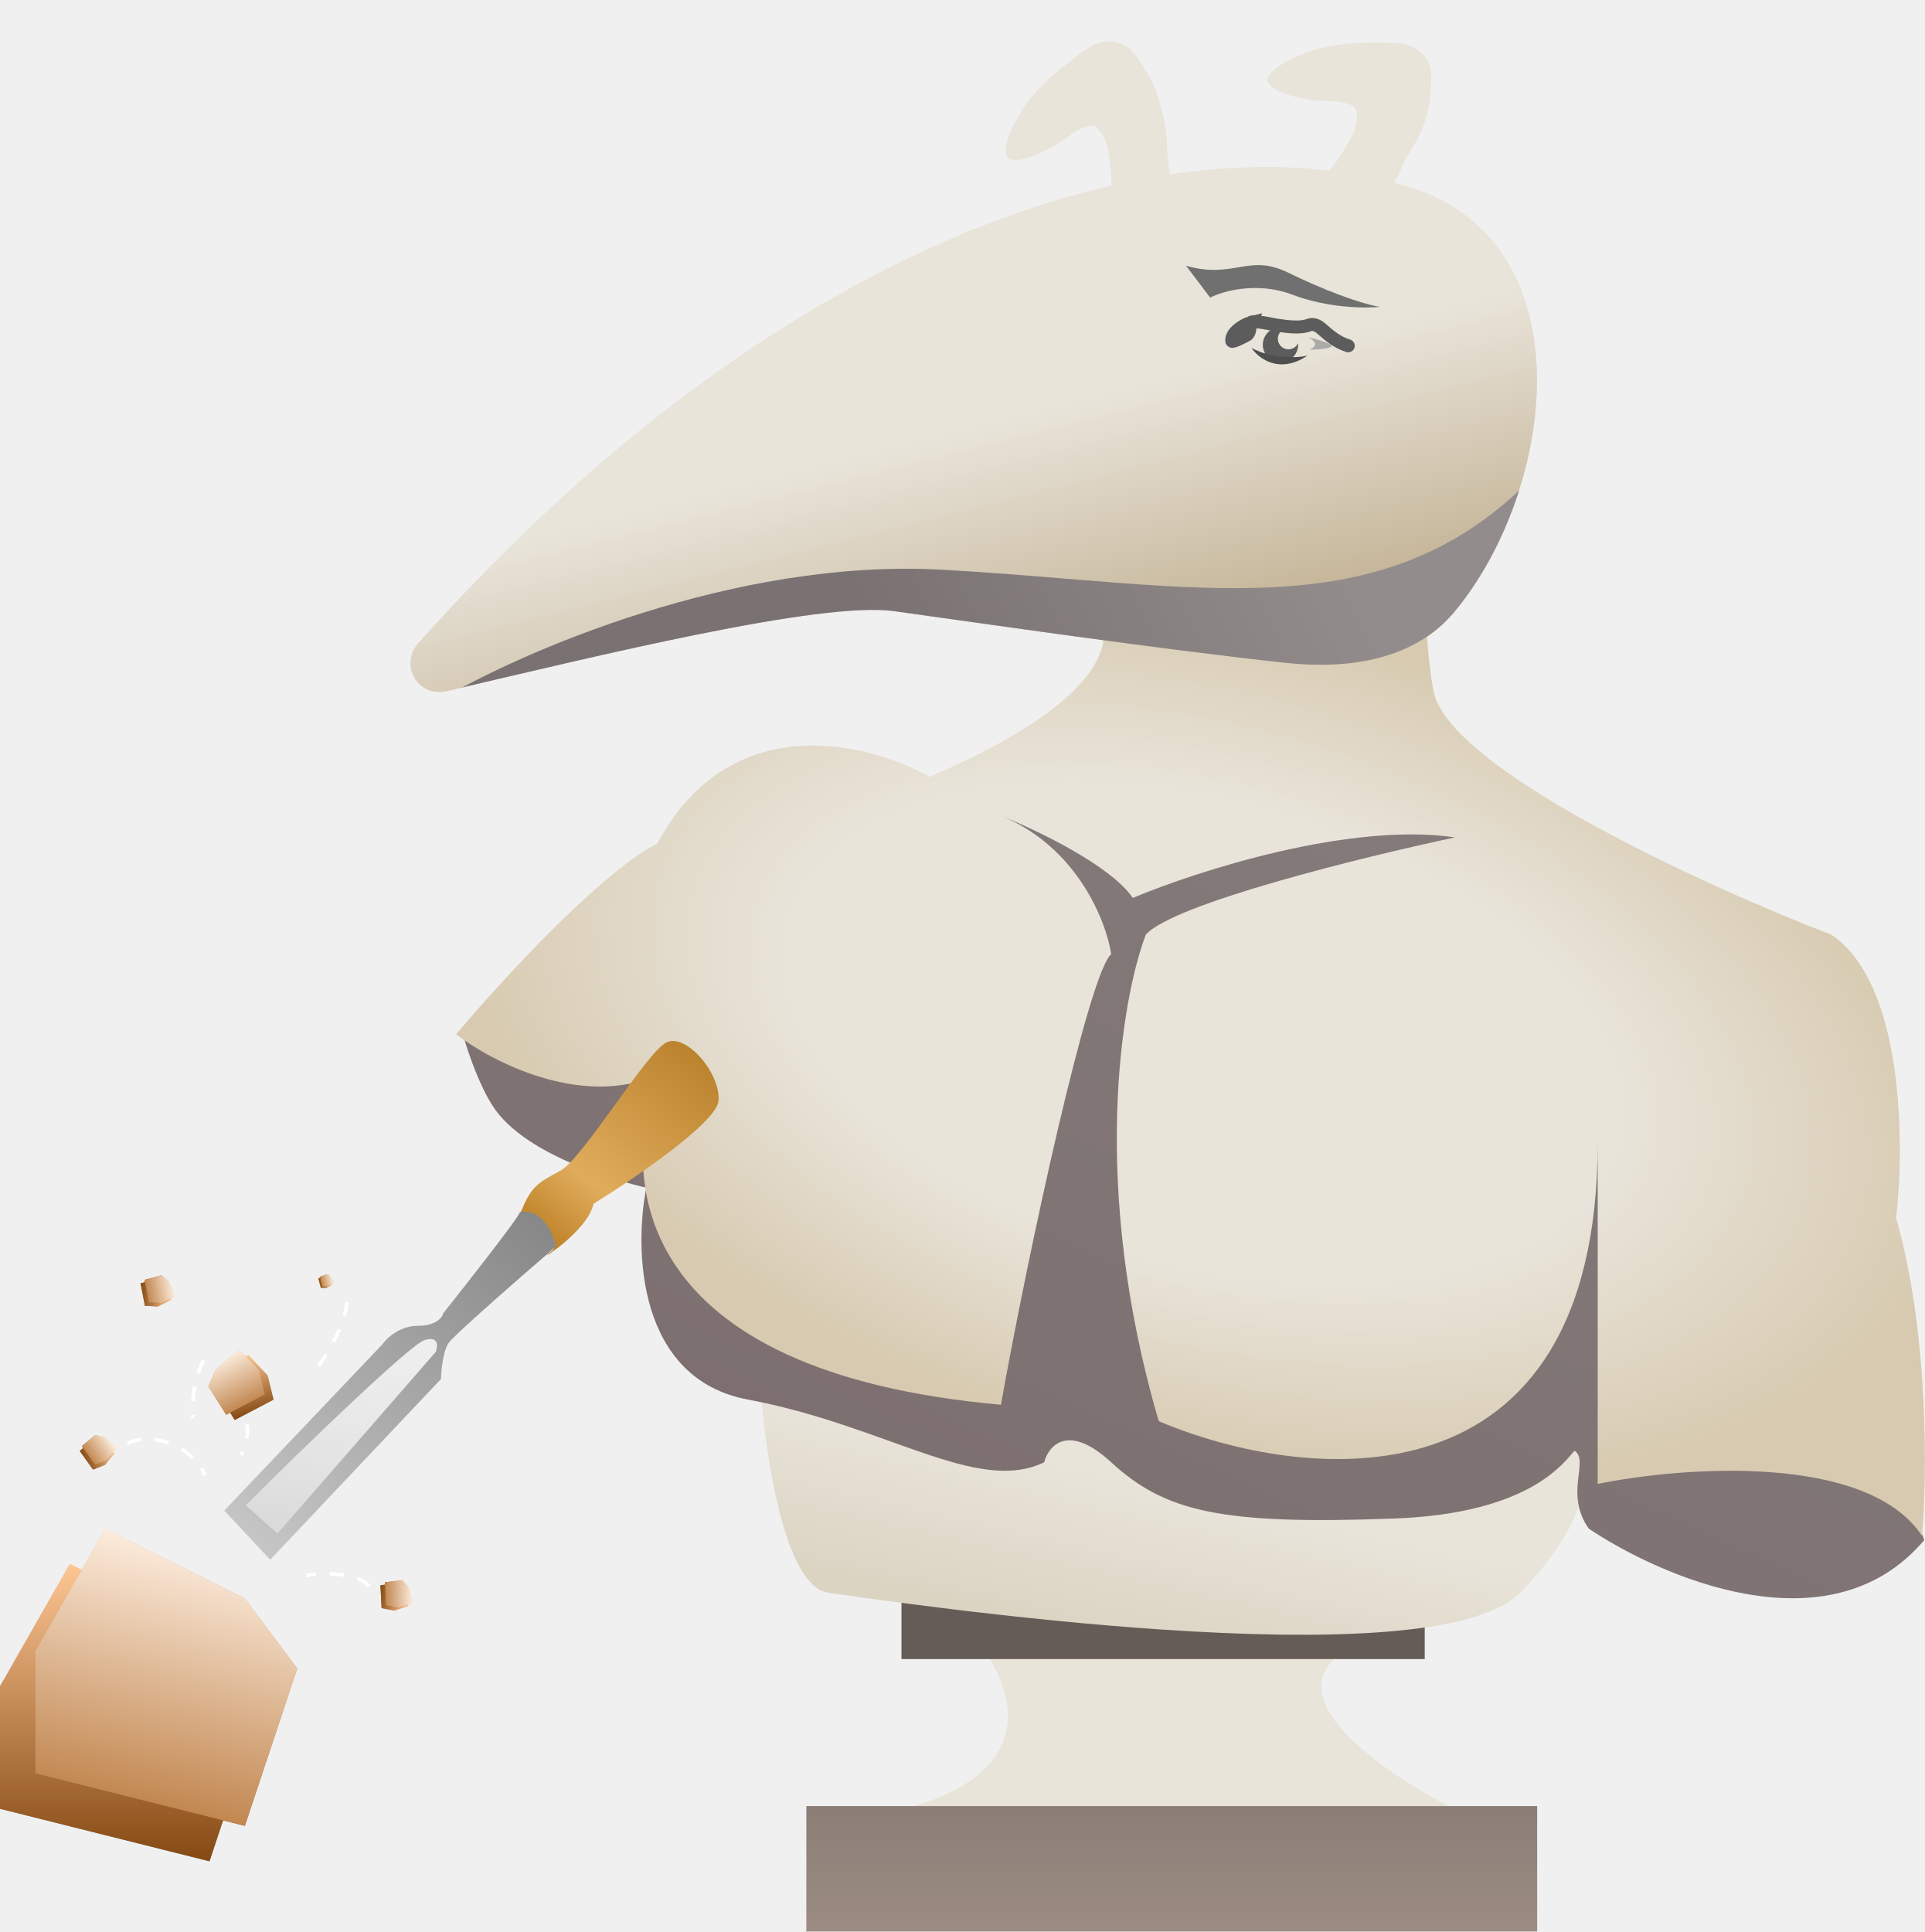
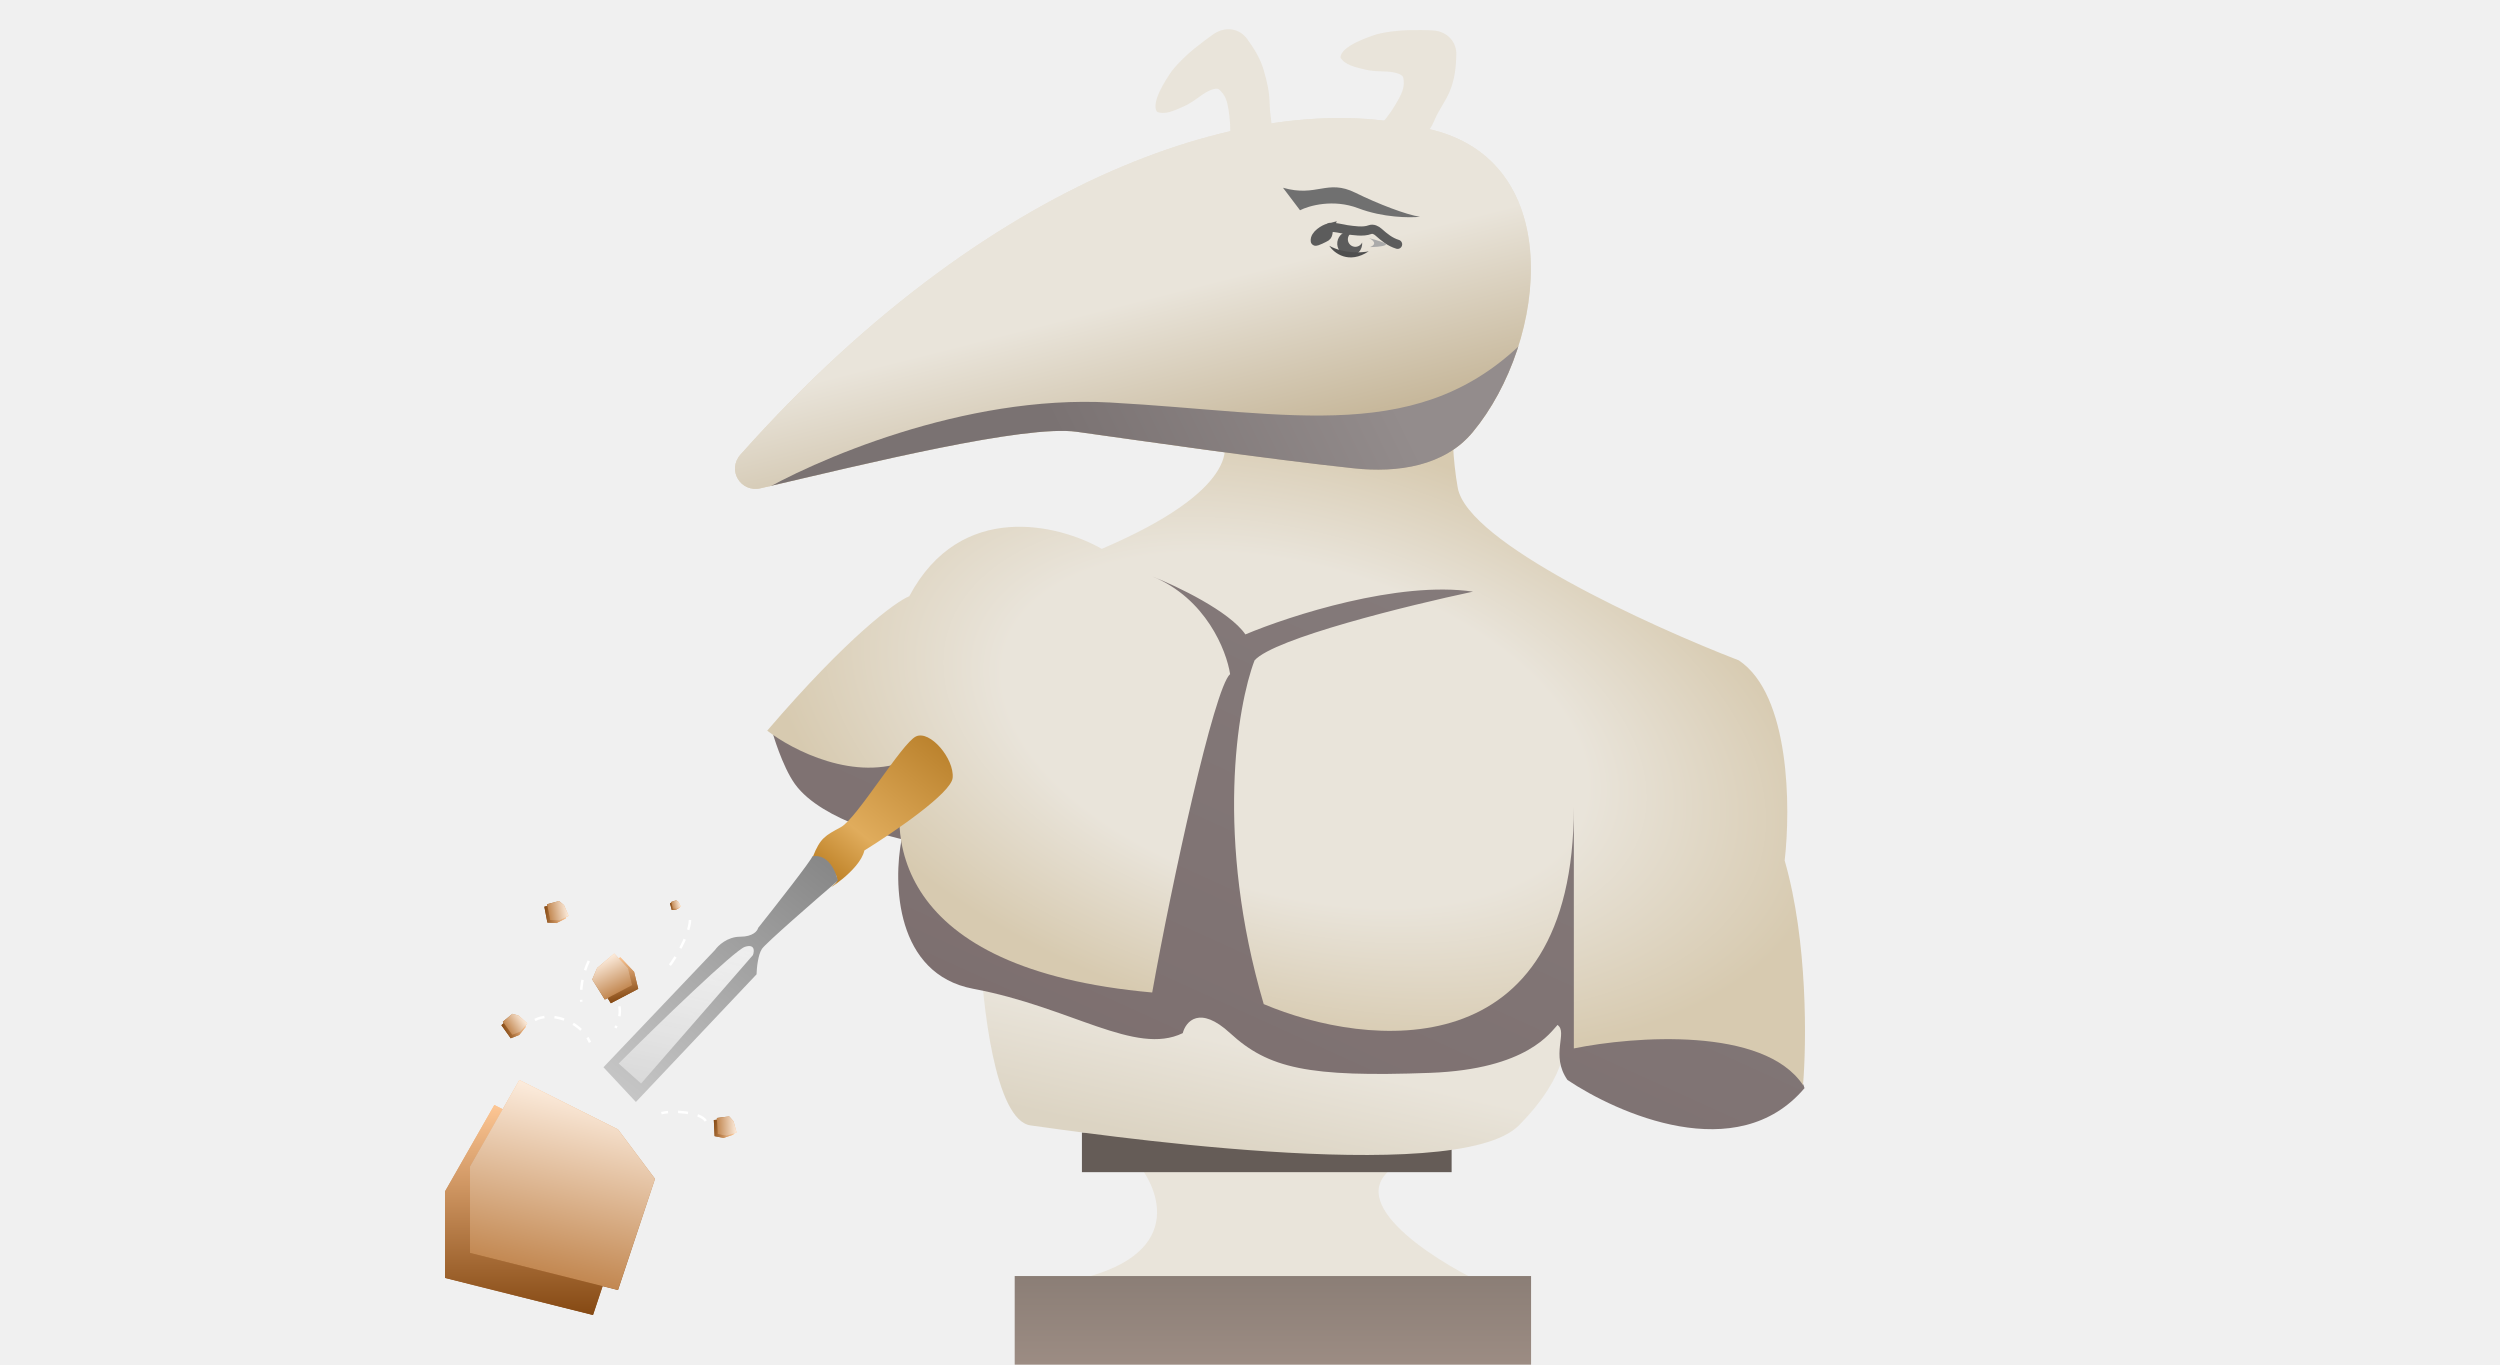
- <svg xmlns="http://www.w3.org/2000/svg" width="272" height="273" viewBox="0 0 272 273" fill="none">
+ <svg xmlns="http://www.w3.org/2000/svg" width="500" height="273" viewBox="25 0 272 273" fill="none">
  <path d="M122.825 256.603C147.84 252.488 143.671 238.885 138.459 232.598H191.188C178.19 239.342 196.604 251.411 207.436 256.603C168.809 258.317 97.809 260.718 122.825 256.603Z" fill="#E9E4DA" />
  <rect x="113.941" y="255.208" width="103.272" height="17.721" fill="url(#paint0_linear_530_226)" />
  <rect x="127.385" y="226.488" width="73.94" height="7.944" fill="#655C57" />
  <path d="M117.132 225.086C110.009 224.135 107.409 200.632 107 189C112.731 192.569 126.465 200.738 135.553 204.862C144.64 208.986 148.754 203.144 149.675 199.707C164.412 217.473 204.938 210.546 223.359 204.862C224.69 207.374 224.833 214.935 214.763 225.086C202.175 237.776 126.035 226.276 117.132 225.086Z" fill="url(#paint1_linear_530_226)" />
  <path d="M105.691 197.767C90.048 194.834 89.6 176.583 91.331 167.824C91.331 167.824 75.484 164.425 70 156.825C67.426 153.258 65.5 146.5 65.5 146.5L100.497 139.715L109.663 181.268L139.606 193.795L152.133 132.687L132.579 110.688L144.189 106.716L171.688 117.105L210.491 110.688L219.963 117.105L174.438 132.687L169.549 193.795C179.428 193.999 201.447 194.284 210.491 193.795C219.535 193.306 221.648 168.619 224.5 156.5C228.411 160.655 230.555 191.758 228.213 206.628C259.5 202.228 270.377 212.127 271.905 217.627C258.461 233.515 234.379 222.62 224.5 216C221 211 224.639 206.426 222.5 205C221.176 206.324 216.602 213.838 197.048 214.572C172.604 215.488 164.66 213.655 157.022 206.628C150.911 201.006 148.161 204.285 147.55 206.628C138.079 211.211 125.246 201.433 105.691 197.767Z" fill="url(#paint2_linear_530_226)" />
  <path d="M131.357 109.772C158.244 98.284 157.837 88.893 154.272 85.634C182.137 101.767 198.066 81.153 202.547 68.83C201.733 73.82 200.592 86.551 202.547 97.55C204.503 108.55 240.841 125.151 258.766 132.076C269.033 138.92 269.155 161.612 267.933 172.102C272.577 188.234 272.312 208.766 271.599 217.016C263.777 205.283 237.786 207.239 225.768 209.683V161.408C225.768 213.961 184.419 209.581 163.744 200.822C153.967 167.58 158.448 141.14 161.911 132.076C165.822 127.676 192.668 121.077 205.603 118.327C190.692 116.127 169.04 123.114 160.077 126.882C156.9 122.238 146.328 117.207 141.44 115.271C152.194 119.671 156.309 130.141 157.022 134.826C153.844 137.515 145.31 176.807 141.44 198.5C89.62 193.856 87.461 167.111 92.859 151.936C82.104 156.58 69.434 150.001 64.444 146.131C80.576 127.31 90.109 120.364 92.859 119.243C103.125 99.933 122.802 104.883 131.357 109.772Z" fill="url(#paint3_radial_530_226)" />
  <path d="M59.11 90.906C111.745 31.868 165.12 17.97 195.117 25.469C224.798 30.707 220.59 68.323 205.518 86.452C199.872 93.243 190.558 94.605 181.777 93.667C164.585 91.832 138.127 87.994 126.344 86.357C115.966 84.916 84.524 92.663 63.129 97.652C59.101 98.591 56.358 93.993 59.11 90.906Z" fill="url(#paint4_linear_530_226)" />
  <path d="M59.11 90.906C111.745 31.868 165.12 17.97 195.117 25.469C224.798 30.707 220.59 68.323 205.518 86.452C199.872 93.243 190.558 94.605 181.777 93.667C164.585 91.832 138.127 87.994 126.344 86.357C115.966 84.916 84.524 92.663 63.129 97.652C59.101 98.591 56.358 93.993 59.11 90.906Z" fill="url(#paint5_linear_530_226)" />
  <mask id="mask0_530_226" style="mask-type:alpha" maskUnits="userSpaceOnUse" x="57" y="23" width="161" height="75">
    <path d="M59.11 90.906C111.745 31.868 165.12 17.97 195.117 25.469C224.798 30.707 220.59 68.323 205.518 86.452C199.872 93.243 190.558 94.605 181.777 93.667C164.585 91.832 138.127 87.994 126.344 86.357C115.966 84.916 84.524 92.663 63.129 97.652C59.101 98.591 56.358 93.993 59.11 90.906Z" fill="#E9E4DA" />
  </mask>
  <g mask="url(#mask0_530_226)">
    <path d="M133 80.5C103.8 78.9 73.5 92.167 62 99H135L214 94L217 67C195.5 89.5 169.5 82.5 133 80.5Z" fill="url(#paint6_linear_530_226)" />
  </g>
  <path d="M156.963 27.845C156.824 29.178 156.714 30.647 156.888 31.982L165.493 28.724C165.266 27.877 165.248 26.849 165.302 25.983C165.414 24.191 165.009 23.361 164.931 20.745C164.853 18.13 164.424 16.531 163.851 14.398C163.16 11.825 161.865 9.769 160.445 7.809C158.897 5.672 156.12 5.211 153.804 6.763C152.461 7.663 151.192 8.687 149.916 9.677C148.505 10.772 145.883 13.3 144.928 14.822C144.38 15.696 141.078 20.513 142.399 22.354C143.96 23.032 145.917 22.079 147.34 21.466C149.319 20.613 149.892 20.012 151.688 18.788C152.272 18.39 154.172 17.305 154.864 17.935C156.067 19.032 156.434 20.221 156.683 21.801C156.996 23.788 157.172 25.838 156.963 27.845Z" fill="#E9E4DA" />
  <path d="M187.288 24.724C187.207 24.809 187.126 24.895 187.045 24.982C185.721 26.395 186.483 28.495 188.336 29.056L193.513 30.623C193.849 29.813 194.461 28.988 195.032 28.335C196.214 26.982 197.233 25.644 197.933 23.957C198.774 21.934 200.102 20.309 200.949 18.269C201.971 15.808 202.198 13.389 202.268 10.969C202.345 8.333 200.425 6.273 197.643 6.091C196.03 5.985 194.4 6.022 192.785 6.029C190.999 6.035 187.379 6.44 185.694 7.064C184.727 7.422 179.172 9.225 179.096 11.489C179.92 12.979 182.052 13.417 183.553 13.799C185.642 14.331 186.462 14.204 188.632 14.329C189.338 14.37 191.505 14.67 191.669 15.59C191.953 17.193 191.519 18.359 190.753 19.764C189.789 21.529 188.678 23.261 187.288 24.724Z" fill="#E9E4DA" />
  <path d="M171.004 42.051L167.598 37.55C174.38 39.496 176.409 35.747 182.067 38.544C186.592 40.782 192.365 42.99 195 43.355C192.955 43.576 187.621 43.543 182.645 41.646C177.669 39.749 172.811 41.126 171.004 42.051Z" fill="#707070" />
  <path d="M184.991 49.416C186.587 48.795 185.539 47.97 184.815 47.636C186.175 47.96 188.733 48.69 188.085 49.018C187.438 49.345 185.753 49.419 184.991 49.416Z" fill="#AAAAAA" />
  <path fill-rule="evenodd" clip-rule="evenodd" d="M183.426 48.493C183.157 49.077 182.53 49.442 181.861 49.349C181.042 49.236 180.47 48.48 180.584 47.661C180.676 46.992 181.198 46.488 181.832 46.388C181.659 46.321 181.475 46.274 181.283 46.247C179.918 46.058 178.659 47.012 178.47 48.376C178.281 49.741 179.234 51.001 180.599 51.189C181.964 51.378 183.223 50.425 183.412 49.06C183.439 48.868 183.443 48.678 183.426 48.493Z" fill="#5C5C5C" />
  <path d="M174.062 48.203C173.888 46.976 175.853 45.803 176.774 45.58C176.553 46.082 176.746 46.966 176.207 47.335C176.044 47.447 174.098 48.457 174.062 48.203Z" fill="#D9D9D9" />
  <path d="M176.774 45.58C175.853 45.803 173.888 46.976 174.062 48.203C174.098 48.457 176.044 47.447 176.207 47.335C176.746 46.966 176.553 46.082 176.774 45.58ZM176.774 45.58C176.952 45.177 180.115 45.901 180.349 45.934C181.677 46.117 183.654 46.442 184.959 45.937C185.614 45.683 186.262 46.031 186.735 46.45C187.903 47.486 188.976 48.382 190.518 48.863" stroke="#5C5C5C" stroke-width="1.833" stroke-linecap="round" />
  <path d="M176.85 49.16C177.821 50.637 180.762 52.925 184.758 50.254C183.372 50.566 179.849 50.783 176.85 49.16Z" fill="#4F4F4F" />
  <path d="M33.169 200.647L30.65 196.628L31.636 194.33L33.344 192.887L35.052 191.443L37.821 194.373L38.646 197.774L33.169 200.647Z" fill="url(#paint7_linear_530_226)" />
  <path d="M33.169 200.647L30.65 196.628L31.636 194.33L33.344 192.887L35.052 191.443L37.821 194.373L38.646 197.774L33.169 200.647Z" fill="url(#paint8_linear_530_226)" />
  <path d="M31.962 199.911L29.443 195.892L30.429 193.594L32.136 192.151L33.844 190.707L36.613 193.637L37.439 197.038L31.962 199.911Z" fill="url(#paint9_linear_530_226)" />
  <path d="M31.962 199.911L29.443 195.892L30.429 193.594L32.136 192.151L33.844 190.707L36.613 193.637L37.439 197.038L31.962 199.911Z" fill="url(#paint10_linear_530_226)" />
  <path d="M29.6 263L37 240.765L29.6 230.882L19.733 225.941L9.867 221L0 238.294V255.588L29.6 263Z" fill="url(#paint11_linear_530_226)" />
  <path d="M29.6 263L37 240.765L29.6 230.882L19.733 225.941L9.867 221L0 238.294V255.588L29.6 263Z" fill="url(#paint12_linear_530_226)" />
  <path d="M34.6 258L42 235.765L34.6 225.882L24.733 220.941L14.867 216L5 233.294V250.588L34.6 258Z" fill="url(#paint13_linear_530_226)" />
  <path d="M34.6 258L42 235.765L34.6 225.882L24.733 220.941L14.867 216L5 233.294V250.588L34.6 258Z" fill="url(#paint14_linear_530_226)" />
  <path d="M11.276 205.026L13.178 203.441L14.435 203.789L15.302 204.571L16.169 205.353L14.848 206.991L13.147 207.657L11.276 205.026Z" fill="url(#paint15_linear_530_226)" />
  <path d="M11.276 205.026L13.178 203.441L14.435 203.789L15.302 204.571L16.169 205.353L14.848 206.991L13.147 207.657L11.276 205.026Z" fill="url(#paint16_linear_530_226)" />
  <path d="M11.572 204.35L13.474 202.764L14.731 203.113L15.598 203.895L16.465 204.677L15.144 206.315L13.443 206.981L11.572 204.35Z" fill="url(#paint17_linear_530_226)" />
  <path d="M11.572 204.35L13.474 202.764L14.731 203.113L15.598 203.895L16.465 204.677L15.144 206.315L13.443 206.981L11.572 204.35Z" fill="url(#paint18_linear_530_226)" />
  <path d="M53.765 224.004L56.221 223.693L57.093 224.665L57.401 225.79L57.71 226.916L55.715 227.584L53.923 227.228L53.765 224.004Z" fill="url(#paint19_linear_530_226)" />
  <path d="M53.765 224.004L56.221 223.693L57.093 224.665L57.401 225.79L57.71 226.916L55.715 227.584L53.923 227.228L53.765 224.004Z" fill="url(#paint20_linear_530_226)" />
  <path d="M54.378 223.594L56.835 223.283L57.706 224.254L58.015 225.38L58.324 226.506L56.328 227.174L54.536 226.818L54.378 223.594Z" fill="url(#paint21_linear_530_226)" />
  <path d="M54.378 223.594L56.835 223.283L57.706 224.254L58.015 225.38L58.324 226.506L56.328 227.174L54.536 226.818L54.378 223.594Z" fill="url(#paint22_linear_530_226)" />
  <path d="M44.997 180.635L46.018 180.284L46.476 180.621L46.708 181.074L46.94 181.528L46.147 181.99L45.351 181.997L44.997 180.635Z" fill="url(#paint23_linear_530_226)" />
  <path d="M44.997 180.635L46.018 180.284L46.476 180.621L46.708 181.074L46.94 181.528L46.147 181.99L45.351 181.997L44.997 180.635Z" fill="url(#paint24_linear_530_226)" />
  <path d="M45.222 180.405L46.243 180.055L46.702 180.392L46.933 180.845L47.165 181.298L46.373 181.76L45.576 181.768L45.222 180.405Z" fill="url(#paint25_linear_530_226)" />
  <path d="M45.222 180.405L46.243 180.055L46.702 180.392L46.933 180.845L47.165 181.298L46.373 181.76L45.576 181.768L45.222 180.405Z" fill="url(#paint26_linear_530_226)" />
  <path d="M19.868 181.342L22.256 180.689L23.256 181.528L23.72 182.599L24.184 183.67L22.303 184.613L20.478 184.513L19.868 181.342Z" fill="url(#paint27_linear_530_226)" />
  <path d="M19.868 181.342L22.256 180.689L23.256 181.528L23.72 182.599L24.184 183.67L22.303 184.613L20.478 184.513L19.868 181.342Z" fill="url(#paint28_linear_530_226)" />
  <path d="M20.418 180.85L22.806 180.197L23.806 181.036L24.27 182.107L24.734 183.178L22.852 184.12L21.028 184.02L20.418 180.85Z" fill="url(#paint29_linear_530_226)" />
  <path d="M20.418 180.85L22.806 180.197L23.806 181.036L24.27 182.107L24.734 183.178L22.852 184.12L21.028 184.02L20.418 180.85Z" fill="url(#paint30_linear_530_226)" />
  <path d="M17.99 203.998C20.986 202.324 26.99 203.977 29 208.473" stroke="white" stroke-width="0.5" stroke-dasharray="2 2" />
  <path d="M52.157 224.191C51.033 222.392 45.474 222.021 43.279 222.641" stroke="white" stroke-width="0.5" stroke-dasharray="2 2" />
  <path d="M34.863 201.265C35.099 202.237 34.967 203.813 34.097 205.592" stroke="white" stroke-width="0.5" stroke-dasharray="2 2" />
  <path d="M49 184C48.936 186.999 45.5 193 43.713 194.433" stroke="white" stroke-width="0.5" stroke-dasharray="2 2" />
  <path d="M28.76 192.192C27.464 194.898 27.036 197.86 27.249 200.351" stroke="white" stroke-width="0.5" stroke-dasharray="2 2" />
  <path d="M101.531 155.572C101.246 158.63 89.639 166.531 83.872 170.099C83.007 174.158 75.183 178.855 77.836 176.898C79.959 175.332 75.878 172.543 73.572 171.345C75.071 167.568 76.02 167.147 79.198 165.416C82.377 163.685 91.367 148.647 94.178 147.296C96.988 145.946 101.887 151.749 101.531 155.572Z" fill="url(#paint31_linear_530_226)" />
  <path d="M73.474 171.267C76.622 170.7 78.184 174.278 78.571 176.138C73.846 180.196 64.195 188.601 63.398 189.762C62.6 190.922 62.341 193.646 62.311 194.863L38.178 220.396L31.688 213.451L54.002 189.996C54.611 189.112 56.47 187.345 59.04 187.342C61.609 187.339 62.501 186.168 62.625 185.583C66.175 181.122 73.315 172.013 73.474 171.267Z" fill="url(#paint32_linear_530_226)" />
  <path d="M61.583 191.022L39.215 216.702L34.734 212.708C42.591 204.807 57.972 189.989 59.987 189.363C62.001 188.737 61.89 190.208 61.583 191.022Z" fill="url(#paint33_linear_530_226)" />
  <defs>
    <linearGradient id="paint0_linear_530_226" x1="165.577" y1="255.208" x2="165.577" y2="272.929" gradientUnits="userSpaceOnUse">
      <stop stop-color="#8B7E76" />
      <stop offset="1" stop-color="#9C8C83" />
    </linearGradient>
    <linearGradient id="paint1_linear_530_226" x1="165.5" y1="189" x2="156" y2="231" gradientUnits="userSpaceOnUse">
      <stop offset="0.487" stop-color="#E9E4DA" />
      <stop offset="1" stop-color="#DCD4C3" />
    </linearGradient>
    <linearGradient id="paint2_linear_530_226" x1="209.5" y1="90.5" x2="151" y2="219" gradientUnits="userSpaceOnUse">
      <stop stop-color="#867D7D" />
      <stop offset="0.905" stop-color="#7E7171" />
      <stop offset="1" stop-color="#7D6F6F" />
      <stop offset="1" stop-color="#796B6B" />
    </linearGradient>
    <radialGradient id="paint3_radial_530_226" cx="0" cy="0" r="1" gradientUnits="userSpaceOnUse" gradientTransform="translate(170 146) rotate(105.55) scale(59.6846 109.079)">
      <stop offset="0.55" stop-color="#E9E4DA" />
      <stop offset="1" stop-color="#D7CAB0" />
    </radialGradient>
    <linearGradient id="paint4_linear_530_226" x1="144" y1="22" x2="147.5" y2="102" gradientUnits="userSpaceOnUse">
      <stop offset="0.303" stop-color="#E9E4DA" />
      <stop offset="1" stop-color="#DFD4BF" />
    </linearGradient>
    <linearGradient id="paint5_linear_530_226" x1="124" y1="41.5" x2="141" y2="109" gradientUnits="userSpaceOnUse">
      <stop offset="0.31" stop-color="#E9E4DA" />
      <stop offset="0.827" stop-color="#C4B496" />
    </linearGradient>
    <linearGradient id="paint6_linear_530_226" x1="185.5" y1="71" x2="128.5" y2="99" gradientUnits="userSpaceOnUse">
      <stop stop-color="#938C8C" />
      <stop offset="1" stop-color="#7A7272" />
    </linearGradient>
    <linearGradient id="paint7_linear_530_226" x1="33.351" y1="191.856" x2="35.356" y2="200.116" gradientUnits="userSpaceOnUse">
      <stop stop-color="#FDC694" />
      <stop offset="1" stop-color="#854913" />
    </linearGradient>
    <linearGradient id="paint8_linear_530_226" x1="33.351" y1="191.856" x2="35.356" y2="200.116" gradientUnits="userSpaceOnUse">
      <stop stop-color="#FDC694" />
      <stop offset="1" stop-color="#854913" />
    </linearGradient>
    <linearGradient id="paint9_linear_530_226" x1="32.143" y1="191.12" x2="34.148" y2="199.38" gradientUnits="userSpaceOnUse">
      <stop stop-color="#FDC694" />
      <stop offset="1" stop-color="#854913" />
    </linearGradient>
    <linearGradient id="paint10_linear_530_226" x1="32.143" y1="191.12" x2="36.688" y2="200.307" gradientUnits="userSpaceOnUse">
      <stop stop-color="#FFF1E4" />
      <stop offset="1" stop-color="#AF6622" />
    </linearGradient>
    <linearGradient id="paint11_linear_530_226" x1="18.5" y1="221" x2="18.5" y2="263" gradientUnits="userSpaceOnUse">
      <stop stop-color="#FDC694" />
      <stop offset="1" stop-color="#854913" />
    </linearGradient>
    <linearGradient id="paint12_linear_530_226" x1="18.5" y1="221" x2="18.5" y2="263" gradientUnits="userSpaceOnUse">
      <stop stop-color="#FDC694" />
      <stop offset="1" stop-color="#854913" />
    </linearGradient>
    <linearGradient id="paint13_linear_530_226" x1="23.5" y1="216" x2="23.5" y2="258" gradientUnits="userSpaceOnUse">
      <stop stop-color="#FDC694" />
      <stop offset="1" stop-color="#854913" />
    </linearGradient>
    <linearGradient id="paint14_linear_530_226" x1="23.5" y1="216" x2="12.366" y2="265.404" gradientUnits="userSpaceOnUse">
      <stop stop-color="#FFF1E4" />
      <stop offset="1" stop-color="#AF6622" />
    </linearGradient>
    <linearGradient id="paint15_linear_530_226" x1="15.836" y1="204.503" x2="11.704" y2="206.12" gradientUnits="userSpaceOnUse">
      <stop stop-color="#FDC694" />
      <stop offset="1" stop-color="#854913" />
    </linearGradient>
    <linearGradient id="paint16_linear_530_226" x1="15.836" y1="204.503" x2="11.704" y2="206.12" gradientUnits="userSpaceOnUse">
      <stop stop-color="#FDC694" />
      <stop offset="1" stop-color="#854913" />
    </linearGradient>
    <linearGradient id="paint17_linear_530_226" x1="16.132" y1="203.826" x2="12" y2="205.443" gradientUnits="userSpaceOnUse">
      <stop stop-color="#FDC694" />
      <stop offset="1" stop-color="#854913" />
    </linearGradient>
    <linearGradient id="paint18_linear_530_226" x1="16.132" y1="203.826" x2="11.699" y2="206.822" gradientUnits="userSpaceOnUse">
      <stop stop-color="#FFF1E4" />
      <stop offset="1" stop-color="#AF6622" />
    </linearGradient>
    <linearGradient id="paint19_linear_530_226" x1="57.888" y1="226.02" x2="53.536" y2="225.156" gradientUnits="userSpaceOnUse">
      <stop stop-color="#FDC694" />
      <stop offset="1" stop-color="#854913" />
    </linearGradient>
    <linearGradient id="paint20_linear_530_226" x1="57.888" y1="226.02" x2="53.536" y2="225.156" gradientUnits="userSpaceOnUse">
      <stop stop-color="#FDC694" />
      <stop offset="1" stop-color="#854913" />
    </linearGradient>
    <linearGradient id="paint21_linear_530_226" x1="58.502" y1="225.61" x2="54.15" y2="224.746" gradientUnits="userSpaceOnUse">
      <stop stop-color="#FDC694" />
      <stop offset="1" stop-color="#854913" />
    </linearGradient>
    <linearGradient id="paint22_linear_530_226" x1="58.502" y1="225.61" x2="53.153" y2="225.745" gradientUnits="userSpaceOnUse">
      <stop stop-color="#FFF1E4" />
      <stop offset="1" stop-color="#AF6622" />
    </linearGradient>
    <linearGradient id="paint23_linear_530_226" x1="46.936" y1="181.129" x2="45.002" y2="181.147" gradientUnits="userSpaceOnUse">
      <stop stop-color="#FDC694" />
      <stop offset="1" stop-color="#854913" />
    </linearGradient>
    <linearGradient id="paint24_linear_530_226" x1="46.936" y1="181.129" x2="45.002" y2="181.147" gradientUnits="userSpaceOnUse">
      <stop stop-color="#FDC694" />
      <stop offset="1" stop-color="#854913" />
    </linearGradient>
    <linearGradient id="paint25_linear_530_226" x1="47.161" y1="180.9" x2="45.227" y2="180.917" gradientUnits="userSpaceOnUse">
      <stop stop-color="#FDC694" />
      <stop offset="1" stop-color="#854913" />
    </linearGradient>
    <linearGradient id="paint26_linear_530_226" x1="47.161" y1="180.9" x2="44.891" y2="181.433" gradientUnits="userSpaceOnUse">
      <stop stop-color="#FFF1E4" />
      <stop offset="1" stop-color="#AF6622" />
    </linearGradient>
    <linearGradient id="paint27_linear_530_226" x1="24.234" y1="182.758" x2="19.804" y2="182.515" gradientUnits="userSpaceOnUse">
      <stop stop-color="#FDC694" />
      <stop offset="1" stop-color="#854913" />
    </linearGradient>
    <linearGradient id="paint28_linear_530_226" x1="24.234" y1="182.758" x2="19.804" y2="182.515" gradientUnits="userSpaceOnUse">
      <stop stop-color="#FDC694" />
      <stop offset="1" stop-color="#854913" />
    </linearGradient>
    <linearGradient id="paint29_linear_530_226" x1="24.784" y1="182.266" x2="20.354" y2="182.023" gradientUnits="userSpaceOnUse">
      <stop stop-color="#FDC694" />
      <stop offset="1" stop-color="#854913" />
    </linearGradient>
    <linearGradient id="paint30_linear_530_226" x1="24.784" y1="182.266" x2="19.507" y2="183.152" gradientUnits="userSpaceOnUse">
      <stop stop-color="#FFF1E4" />
      <stop offset="1" stop-color="#AF6622" />
    </linearGradient>
    <linearGradient id="paint31_linear_530_226" x1="76.934" y1="175.823" x2="102.756" y2="143.643" gradientUnits="userSpaceOnUse">
      <stop stop-color="#BD8025" />
      <stop offset="0.266" stop-color="#E0AC5C" />
      <stop offset="1" stop-color="#B17721" />
    </linearGradient>
    <linearGradient id="paint32_linear_530_226" x1="35.814" y1="218.894" x2="73.879" y2="170.988" gradientUnits="userSpaceOnUse">
      <stop stop-color="#C6C6C6" />
      <stop offset="1" stop-color="#888888" />
    </linearGradient>
    <linearGradient id="paint33_linear_530_226" x1="45.045" y1="217.944" x2="51.862" y2="185.95" gradientUnits="userSpaceOnUse">
      <stop stop-color="#D9D9D9" />
      <stop offset="1" stop-color="white" stop-opacity="0.83" />
    </linearGradient>
  </defs>
</svg>
